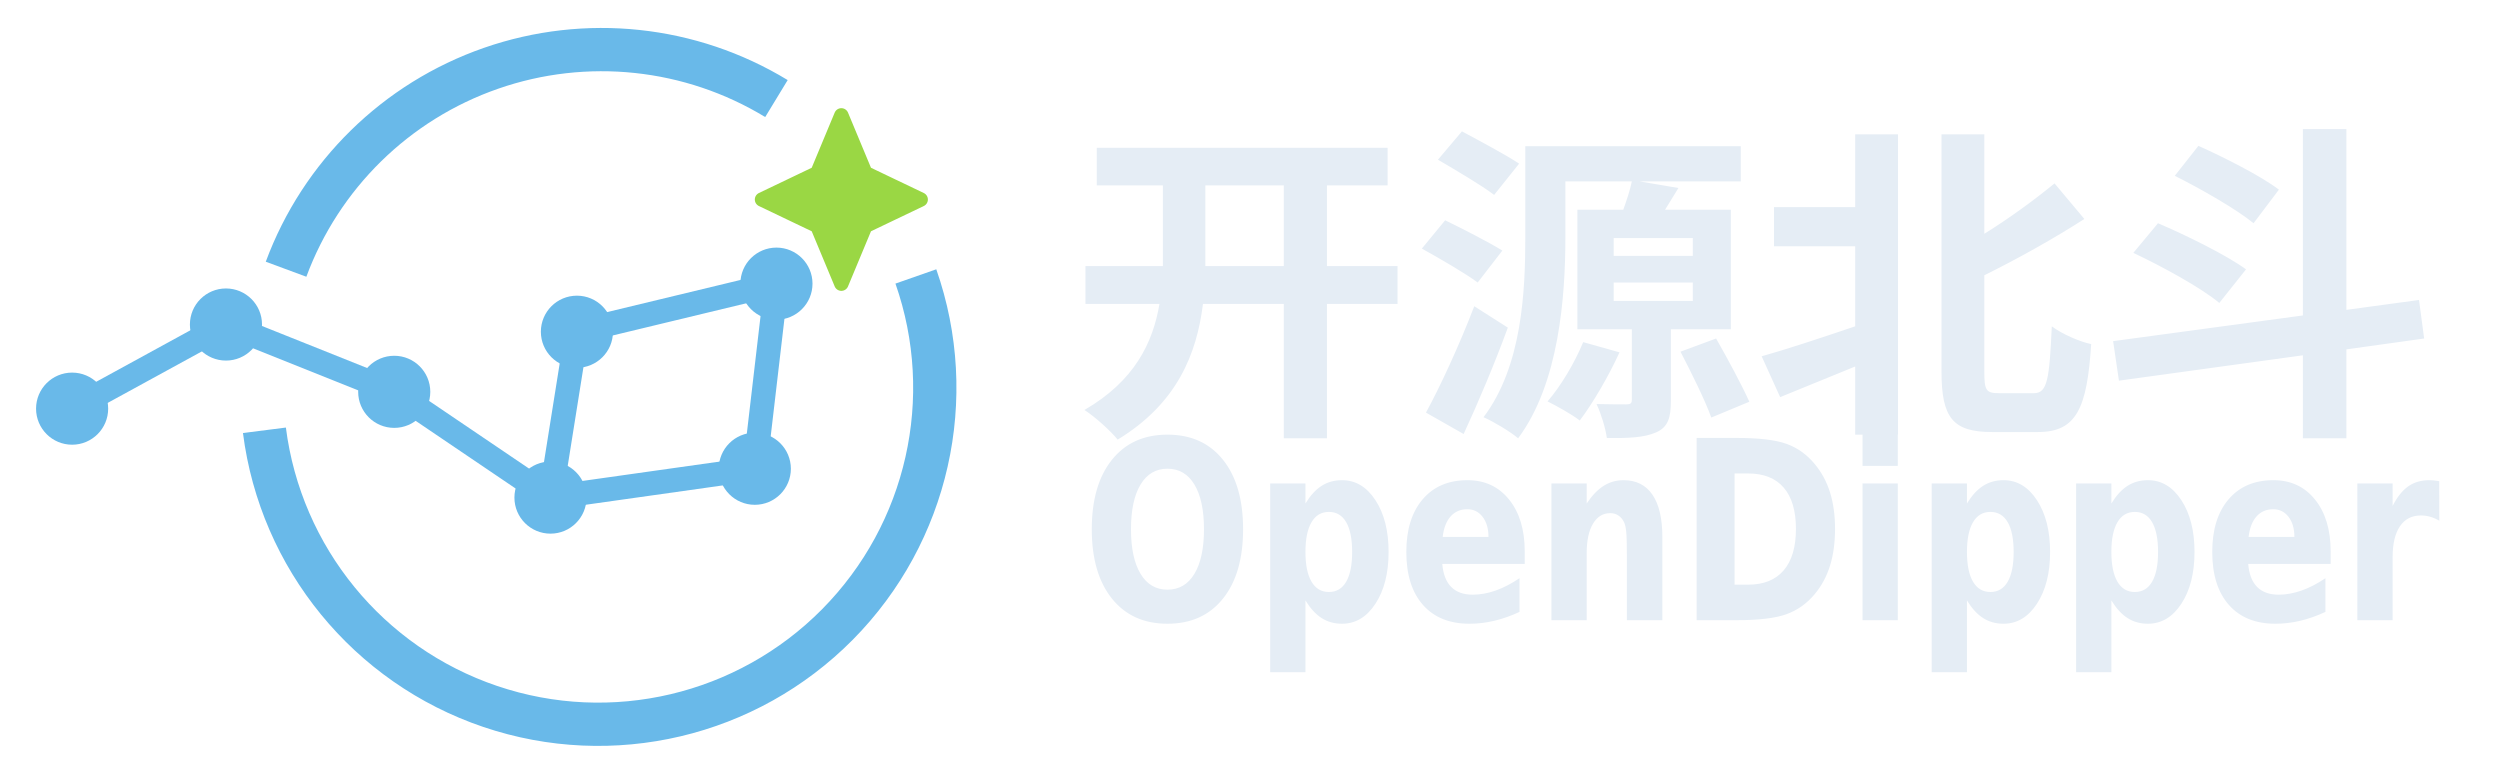
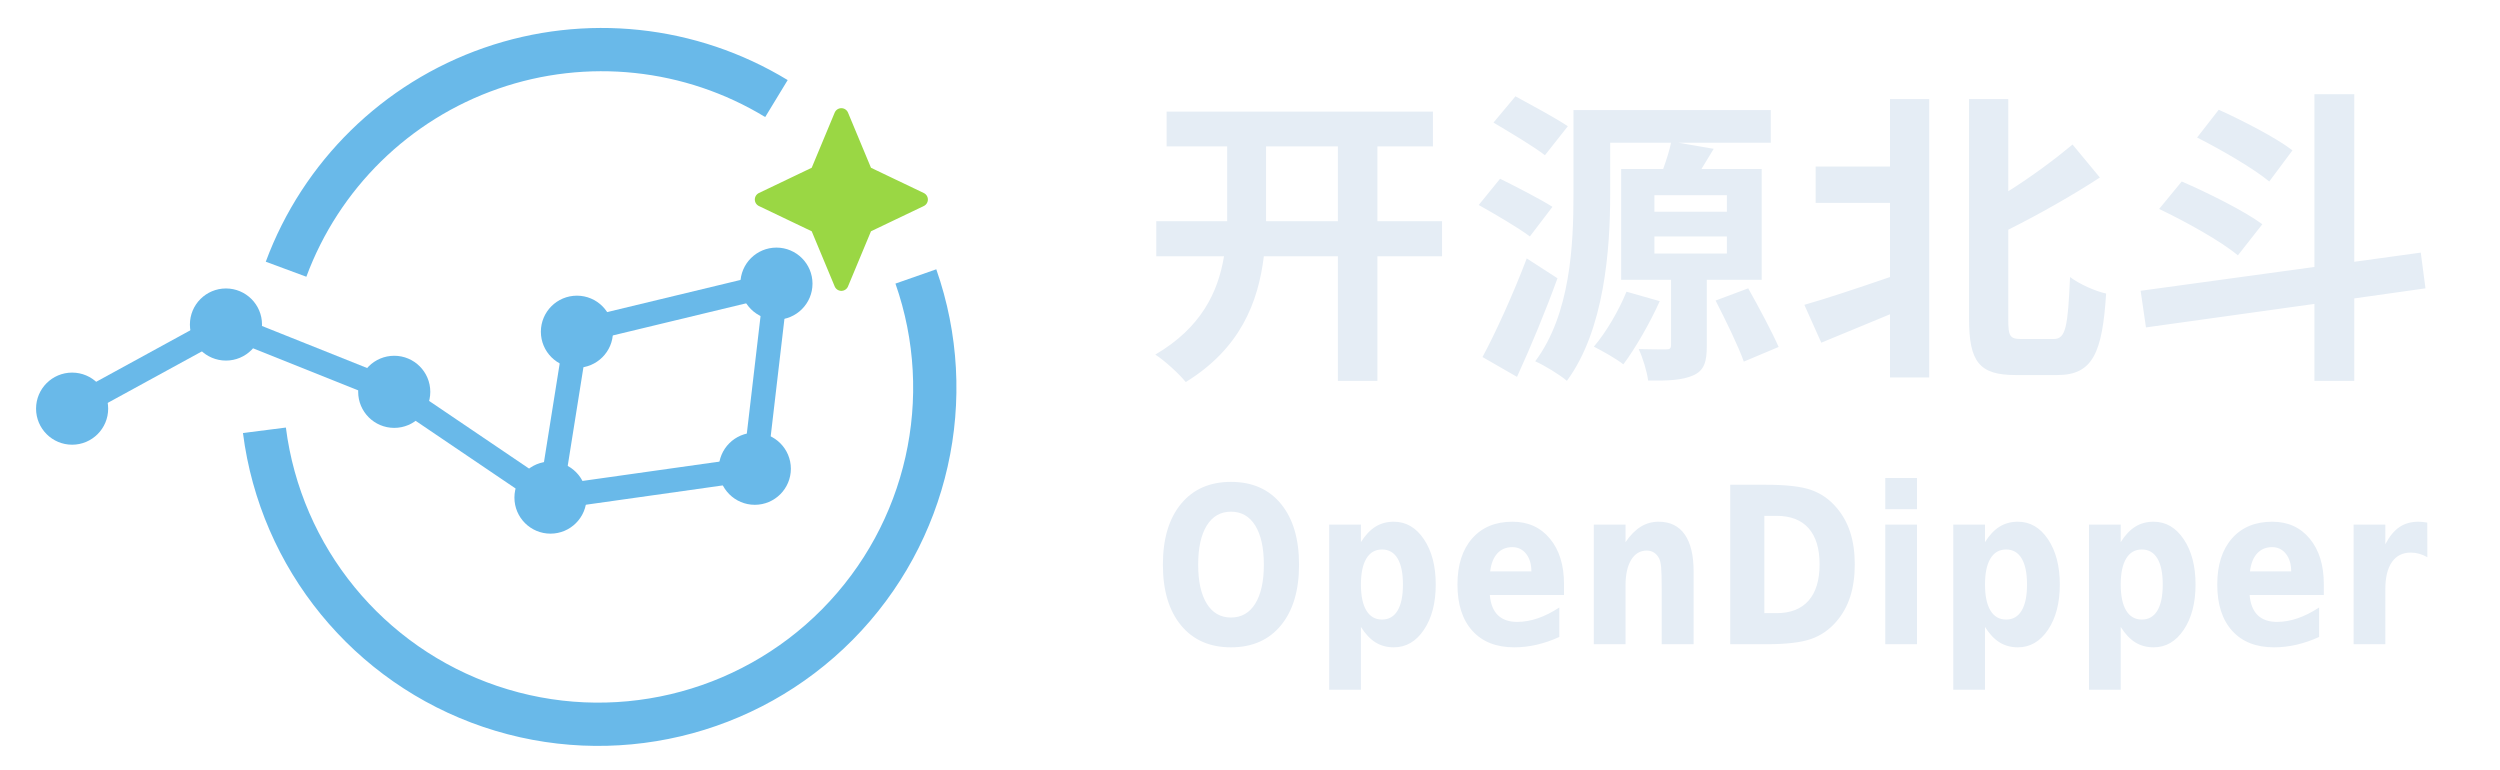
<svg xmlns="http://www.w3.org/2000/svg" viewBox="0 0 1040 320" width="1040" height="320" role="img" aria-label="开源北斗 OpenDipper">
  <g fill="none" stroke="#69B9E9" stroke-width="18" stroke-linecap="butt">
    <path d="M119 112 A140 140 0 0 1 323 41" />
    <path d="M381 115 A140 140 0 1 1 110 179" />
  </g>
  <path d="M30 170 L94 135 L164 163 L229 207 L240 138 L323 118 L314 195 L229 207" fill="none" stroke="#69B9E9" stroke-width="10" stroke-linejoin="round" />
  <g fill="#69B9E9">
    <circle cx="30" cy="170" r="15" />
    <circle cx="94" cy="135" r="15" />
    <circle cx="164" cy="163" r="15" />
    <circle cx="229" cy="207" r="15" />
    <circle cx="240" cy="138" r="15" />
    <circle cx="323" cy="118" r="15" />
    <circle cx="314" cy="195" r="15" />
  </g>
  <path fill="#9AD744" stroke="#9AD744" stroke-width="6" stroke-linejoin="round" d="M350 48 L360 72 L383 83 L360 94 L350 118 L340 94 L317 83 L340 72Z" />
  <g fill="#E5EDF5">
-     <path d="M534.062 77.114V110.679H501.43V106.706V77.114ZM451.555 110.679V126.434H482.335C479.627 142.6 471.933 158.492 451.127 170.548C455.402 173.288 461.957 179.179 464.95 182.878C489.745 167.808 497.868 147.121 500.433 126.434H534.062V182.33H552.017V126.434H581.372V110.679H552.017V77.114H577.24V61.496H456.257V77.114H483.76V106.569V110.679Z M671.29 117.529H704.207V125.201H671.29ZM671.29 99.034H704.207V106.432H671.29ZM658.607 142.326C655.045 150.957 649.345 160.547 643.788 166.986C647.635 168.904 654.048 172.466 657.183 174.932C662.597 167.808 669.295 156.3 673.712 146.573ZM699.077 146.299C703.638 155.067 709.337 166.575 711.903 173.699L727.72 167.123C724.727 160.41 718.6 149.039 713.898 140.819ZM598.188 66.428C605.597 70.812 616.428 77.114 621.558 81.087L631.96 68.072C626.403 64.373 615.288 58.482 608.163 54.646ZM591.49 103.418C598.9 107.528 609.587 113.693 614.717 117.529L624.977 104.24C619.278 100.678 608.447 95.198 601.18 91.636ZM593.2 171.644 608.875 180.549C615.145 166.986 621.842 151.094 627.257 136.298L613.293 127.393C607.165 143.422 599.043 160.958 593.2 171.644ZM656.185 87.252V136.983H678.842V166.301C678.842 167.808 678.273 168.219 676.562 168.219C674.995 168.219 669.153 168.219 664.165 168.082C666.018 172.055 667.87 177.946 668.44 182.193C677.418 182.33 683.972 182.056 688.96 179.864C693.947 177.672 695.087 173.699 695.087 166.712V136.983H720.025V87.252H692.665L698.222 78.21L682.12 75.47H724.158V60.811H634.525V98.76C634.525 120.954 633.242 152.327 617.14 173.562C621.273 175.343 628.54 179.727 631.533 182.33C648.632 159.451 651.197 123.146 651.197 98.76V75.47H678.842C678.13 79.032 676.705 83.279 675.28 87.252Z M732.85 148.217 740.545 165.205 771.753 152.464V180.823H789.565V55.879H771.753V86.156H737.98V102.459H771.753V135.75C757.217 140.682 742.683 145.477 732.85 148.217ZM854.688 76.292C846.85 82.731 836.305 90.54 825.475 97.253V55.879H807.663V154.519C807.663 173.836 812.365 179.727 828.753 179.727C831.888 179.727 844.57 179.727 847.847 179.727C863.95 179.727 868.225 169.589 869.935 143.148C865.232 142.189 857.68 138.901 853.548 135.75C852.55 157.807 851.695 163.561 846.138 163.561C843.715 163.561 833.74 163.561 831.46 163.561C826.188 163.561 825.475 162.328 825.475 154.656V114.515C839.582 107.528 854.545 99.171 867.085 91.088Z M904.705 73.141C915.678 78.621 930.497 87.115 937.48 92.869L948.025 78.895C940.472 73.141 925.225 65.469 914.538 60.674ZM887.462 105.199C899.433 110.816 915.678 119.721 923.23 126.023L934.345 112.049C926.08 106.021 909.265 97.801 897.722 92.869ZM879.055 141.915 881.477 158.355 958.0 147.806V182.33H976.097V145.34L1008.445 140.819L1006.308 124.79L976.097 128.9V53.687H958.0V131.229Z" />
-     <path d="M485.653 194.98Q478.441 194.98 474.465 201.582Q470.49 208.184 470.49 220.168Q470.49 232.102 474.465 238.703Q478.441 245.305 485.653 245.305Q492.907 245.305 496.882 238.703Q500.857 232.102 500.857 220.168Q500.857 208.184 496.882 201.582Q492.907 194.98 485.653 194.98ZM485.653 180.812Q500.406 180.812 508.766 191.273Q517.126 201.734 517.126 220.168Q517.126 238.551 508.766 249.012Q500.406 259.473 485.653 259.473Q470.941 259.473 462.561 249.012Q454.18 238.551 454.18 220.168Q454.18 201.734 462.561 191.273Q470.941 180.812 485.653 180.812Z M543.067 249.773V279.633H528.396V201.125H543.067V209.453Q546.1 204.477 549.788 202.115Q553.476 199.754 558.271 199.754Q566.754 199.754 572.204 208.107Q577.655 216.461 577.655 229.613Q577.655 242.766 572.204 251.119Q566.754 259.473 558.271 259.473Q553.476 259.473 549.788 257.111Q546.1 254.75 543.067 249.773ZM552.82 212.957Q548.108 212.957 545.587 217.248Q543.067 221.539 543.067 229.613Q543.067 237.688 545.587 241.979Q548.108 246.27 552.82 246.27Q557.533 246.27 560.013 242.004Q562.492 237.738 562.492 229.613Q562.492 221.488 560.013 217.223Q557.533 212.957 552.82 212.957Z M634.29 229.41V234.59H599.989Q600.522 240.988 603.718 244.188Q606.915 247.387 612.652 247.387Q617.283 247.387 622.139 245.686Q626.995 243.984 632.118 240.531V254.547Q626.913 256.984 621.709 258.229Q616.504 259.473 611.3 259.473Q598.842 259.473 591.936 251.627Q585.031 243.781 585.031 229.613Q585.031 215.699 591.813 207.727Q598.596 199.754 610.48 199.754Q621.299 199.754 627.794 207.828Q634.29 215.902 634.29 229.41ZM619.209 223.367Q619.209 218.188 616.771 215.014Q614.332 211.84 610.398 211.84Q606.136 211.84 603.472 214.811Q600.809 217.781 600.153 223.367Z M691.54 223.367V258.0H676.787V252.363V231.492Q676.787 224.129 676.52 221.336Q676.254 218.543 675.598 217.223Q674.738 215.445 673.262 214.455Q671.787 213.465 669.902 213.465Q665.312 213.465 662.689 217.857Q660.067 222.25 660.067 230.02V258.0H645.396V201.125H660.067V209.453Q663.386 204.477 667.115 202.115Q670.845 199.754 675.353 199.754Q683.303 199.754 687.421 205.797Q691.54 211.84 691.54 223.367Z M721.579 196.961V243.223H727.234Q736.905 243.223 742.008 237.281Q747.11 231.34 747.11 220.016Q747.11 208.742 742.028 202.852Q736.946 196.961 727.234 196.961ZM705.801 182.184H722.439Q736.373 182.184 743.196 184.646Q750.019 187.109 754.896 193.0Q759.199 198.129 761.289 204.832Q763.379 211.535 763.379 220.016Q763.379 228.598 761.289 235.326Q759.199 242.055 754.896 247.184Q749.978 253.074 743.093 255.537Q736.209 258.0 722.439 258.0H705.801Z M774.813 201.125H789.484V258.0H774.813ZM774.813 178.984H789.484V193.812H774.813Z M818.252 249.773V279.633H803.581V201.125H818.252V209.453Q821.285 204.477 824.973 202.115Q828.661 199.754 833.456 199.754Q841.939 199.754 847.389 208.107Q852.84 216.461 852.84 229.613Q852.84 242.766 847.389 251.119Q841.939 259.473 833.456 259.473Q828.661 259.473 824.973 257.111Q821.285 254.75 818.252 249.773ZM828.005 212.957Q823.293 212.957 820.772 217.248Q818.252 221.539 818.252 229.613Q818.252 237.688 820.772 241.979Q823.293 246.27 828.005 246.27Q832.718 246.27 835.197 242.004Q837.677 237.738 837.677 229.613Q837.677 221.488 835.197 217.223Q832.718 212.957 828.005 212.957Z M878.33 249.773V279.633H863.659V201.125H878.33V209.453Q881.362 204.477 885.05 202.115Q888.739 199.754 893.533 199.754Q902.016 199.754 907.467 208.107Q912.917 216.461 912.917 229.613Q912.917 242.766 907.467 251.119Q902.016 259.473 893.533 259.473Q888.739 259.473 885.05 257.111Q881.362 254.75 878.33 249.773ZM888.083 212.957Q883.37 212.957 880.85 217.248Q878.33 221.539 878.33 229.613Q878.33 237.688 880.85 241.979Q883.37 246.27 888.083 246.27Q892.796 246.27 895.275 242.004Q897.754 237.738 897.754 229.613Q897.754 221.488 895.275 217.223Q892.796 212.957 888.083 212.957Z M969.552 229.41V234.59H935.252Q935.784 240.988 938.981 244.188Q942.177 247.387 947.915 247.387Q952.546 247.387 957.402 245.686Q962.258 243.984 967.381 240.531V254.547Q962.176 256.984 956.971 258.229Q951.767 259.473 946.562 259.473Q934.104 259.473 927.199 251.627Q920.294 243.781 920.294 229.613Q920.294 215.699 927.076 207.727Q933.858 199.754 945.743 199.754Q956.562 199.754 963.057 207.828Q969.552 215.902 969.552 229.41ZM954.472 223.367Q954.472 218.188 952.033 215.014Q949.595 211.84 945.661 211.84Q941.399 211.84 938.735 214.811Q936.071 217.781 935.416 223.367Z M1014.754 216.613Q1012.828 215.496 1010.922 214.963Q1009.017 214.43 1007.091 214.43Q1001.435 214.43 998.382 218.924Q995.329 223.418 995.329 231.797V258.0H980.658V201.125H995.329V210.469Q998.157 204.883 1001.825 202.318Q1005.492 199.754 1010.615 199.754Q1011.353 199.754 1012.213 199.83Q1013.074 199.906 1014.713 200.16Z" />
+     <path d="M556.562 60.894V92.009H526.678V88.326V60.894ZM481.003 92.009V106.614H509.191C506.712 121.6 499.664 136.332 480.611 147.508C484.526 150.048 490.529 155.509 493.27 158.938C515.977 144.968 523.415 125.791 525.764 106.614H556.562V158.43H573.005V106.614H599.889V92.009H573.005V60.894H596.104V46.416H485.31V60.894H510.496V88.199V92.009Z M688.234 98.359H718.38V105.471H688.234ZM688.234 81.214H718.38V88.072H688.234ZM676.62 121.346C673.357 129.347 668.137 138.237 663.048 144.206C666.571 145.984 672.443 149.286 675.314 151.572C680.274 144.968 686.407 134.3 690.452 125.283ZM713.682 125.029C717.857 133.157 723.077 143.825 725.427 150.429L739.912 144.333C737.172 138.11 731.56 127.569 727.254 119.949ZM621.288 50.988C628.073 55.052 637.991 60.894 642.689 64.577L652.216 52.512C647.126 49.083 636.947 43.622 630.423 40.066ZM615.154 85.278C621.94 89.088 631.727 94.803 636.426 98.359L645.822 86.04C640.601 82.738 630.683 77.658 624.028 74.356ZM616.72 148.524 631.075 156.779C636.817 144.206 642.951 129.474 647.909 115.758L635.12 107.503C629.509 122.362 622.071 138.618 616.72 148.524ZM674.401 70.292V116.393H695.15V143.571C695.15 144.968 694.629 145.349 693.062 145.349C691.627 145.349 686.276 145.349 681.709 145.222C683.405 148.905 685.102 154.366 685.624 158.303C693.846 158.43 699.849 158.176 704.416 156.144C708.984 154.112 710.028 150.429 710.028 143.952V116.393H732.865V70.292H707.809L712.899 61.91L698.152 59.37H736.649V45.781H654.565V80.96C654.565 101.534 653.39 130.617 638.644 150.302C642.428 151.953 649.084 156.017 651.824 158.43C667.485 137.221 669.833 103.566 669.833 80.96V59.37H695.15C694.498 62.672 693.193 66.609 691.888 70.292Z M750.61 126.807 757.657 142.555 786.236 130.744V157.033H802.549V41.209H786.236V69.276H755.308V84.389H786.236V115.25C772.926 119.822 759.615 124.267 750.61 126.807ZM862.188 60.132C855.01 66.101 845.353 73.34 835.435 79.563V41.209H819.122V132.649C819.122 150.556 823.429 156.017 838.437 156.017C841.308 156.017 852.922 156.017 855.923 156.017C870.67 156.017 874.585 146.619 876.151 122.108C871.845 121.219 864.928 118.171 861.144 115.25C860.23 135.697 859.447 141.031 854.357 141.031C852.139 141.031 843.004 141.031 840.916 141.031C836.087 141.031 835.435 139.888 835.435 132.776V95.565C848.355 89.088 862.057 81.341 873.541 73.848Z M913.993 57.211C924.042 62.291 937.614 70.165 944.008 75.499L953.665 62.545C946.749 57.211 932.785 50.099 922.997 45.654ZM898.202 86.929C909.164 92.136 924.042 100.391 930.958 106.233L941.137 93.279C933.568 87.691 918.169 80.071 907.599 75.499ZM890.503 120.965 892.721 136.205 962.8 126.426V158.43H979.374V124.14L1008.997 119.949L1007.039 105.09L979.374 108.9V39.177H962.8V111.059Z" />
+     <path d="M512.082 212.858Q505.591 212.858 502.015 218.634Q498.438 224.411 498.438 234.897Q498.438 245.339 502.015 251.115Q505.591 256.892 512.082 256.892Q518.608 256.892 522.185 251.115Q525.762 245.339 525.762 234.897Q525.762 224.411 522.185 218.634Q518.608 212.858 512.082 212.858ZM512.082 200.461Q525.357 200.461 532.879 209.614Q540.402 218.768 540.402 234.897Q540.402 250.982 532.879 260.135Q525.357 269.289 512.082 269.289Q498.843 269.289 491.302 260.135Q483.761 250.982 483.761 234.897Q483.761 218.768 491.302 209.614Q498.843 200.461 512.082 200.461Z M566.144 260.802V286.929H552.942V218.234H566.144V225.521Q568.873 221.167 572.191 219.101Q575.51 217.035 579.825 217.035Q587.458 217.035 592.362 224.344Q597.267 231.653 597.267 243.162Q597.267 254.67 592.362 261.979Q587.458 269.289 579.825 269.289Q575.51 269.289 572.191 267.222Q568.873 265.156 566.144 260.802ZM574.92 228.587Q570.68 228.587 568.412 232.342Q566.144 236.097 566.144 243.162Q566.144 250.227 568.412 253.981Q570.68 257.736 574.92 257.736Q579.161 257.736 581.392 254.003Q583.623 250.271 583.623 243.162Q583.623 236.052 581.392 232.32Q579.161 228.587 574.92 228.587Z M650.628 242.984V247.516H619.764Q620.243 253.115 623.119 255.914Q625.996 258.713 631.158 258.713Q635.325 258.713 639.695 257.225Q644.064 255.736 648.674 252.715V264.979Q643.991 267.111 639.308 268.2Q634.624 269.289 629.941 269.289Q618.731 269.289 612.518 262.424Q606.304 255.559 606.304 243.162Q606.304 230.987 612.407 224.011Q618.51 217.035 629.204 217.035Q638.939 217.035 644.784 224.1Q650.628 231.165 650.628 242.984ZM637.058 237.696Q637.058 233.164 634.864 230.387Q632.67 227.61 629.13 227.61Q625.295 227.61 622.898 230.209Q620.501 232.809 619.911 237.696Z M704.543 237.696V268.0H691.268V263.068V244.806Q691.268 238.363 691.028 235.919Q690.789 233.475 690.199 232.32Q689.424 230.765 688.097 229.898Q686.769 229.032 685.073 229.032Q680.943 229.032 678.583 232.875Q676.223 236.719 676.223 243.517V268.0H663.022V218.234H676.223V225.521Q679.21 221.167 682.565 219.101Q685.921 217.035 689.977 217.035Q697.131 217.035 700.837 222.322Q704.543 227.61 704.543 237.696Z M733.973 214.591V255.07H739.062Q747.764 255.07 752.355 249.871Q756.946 244.672 756.946 234.764Q756.946 224.899 752.374 219.745Q747.801 214.591 739.062 214.591ZM719.776 201.661H734.747Q747.285 201.661 753.424 203.816Q759.564 205.971 763.952 211.125Q767.824 215.613 769.705 221.478Q771.586 227.343 771.586 234.764Q771.586 242.273 769.705 248.16Q767.824 254.048 763.952 258.536Q759.527 263.69 753.332 265.845Q747.137 268.0 734.747 268.0H719.776Z M784.274 218.234H797.475V268.0H784.274ZM784.274 198.861H797.475V211.836H784.274Z M825.762 260.802V286.929H812.56V218.234H825.762V225.521Q828.49 221.167 831.809 219.101Q835.128 217.035 839.442 217.035Q847.076 217.035 851.98 224.344Q856.884 231.653 856.884 243.162Q856.884 254.67 851.98 261.979Q847.076 269.289 839.442 269.289Q835.128 269.289 831.809 267.222Q828.49 265.156 825.762 260.802ZM834.538 228.587Q830.297 228.587 828.029 232.342Q825.762 236.097 825.762 243.162Q825.762 250.227 828.029 253.981Q830.297 257.736 834.538 257.736Q838.779 257.736 841.01 254.003Q843.241 250.271 843.241 243.162Q843.241 236.052 841.01 232.32Q838.779 228.587 834.538 228.587Z M882.221 260.802V286.929H869.019V218.234H882.221V225.521Q884.95 221.167 888.268 219.101Q891.587 217.035 895.902 217.035Q903.535 217.035 908.439 224.344Q913.344 231.653 913.344 243.162Q913.344 254.67 908.439 261.979Q903.535 269.289 895.902 269.289Q891.587 269.289 888.268 267.222Q884.95 265.156 882.221 260.802ZM890.997 228.587Q886.756 228.587 884.489 232.342Q882.221 236.097 882.221 243.162Q882.221 250.227 884.489 253.981Q886.756 257.736 890.997 257.736Q895.238 257.736 897.469 254.003Q899.7 250.271 899.7 243.162Q899.7 236.052 897.469 232.32Q895.238 228.587 890.997 228.587Z M966.705 242.984V247.516H935.841Q936.32 253.115 939.196 255.914Q942.073 258.713 947.235 258.713Q951.402 258.713 955.772 257.225Q960.141 255.736 964.751 252.715V264.979Q960.068 267.111 955.385 268.2Q950.701 269.289 946.018 269.289Q934.808 269.289 928.595 262.424Q922.381 255.559 922.381 243.162Q922.381 230.987 928.484 224.011Q934.587 217.035 945.281 217.035Q955.016 217.035 960.861 224.1Q966.705 231.165 966.705 242.984ZM953.135 237.696Q953.135 233.164 950.941 230.387Q948.747 227.61 945.207 227.61Q941.372 227.61 938.975 230.209Q936.578 232.809 935.988 237.696Z M1009.779 231.787Q1008.046 230.809 1006.331 230.343Q1004.616 229.876 1002.883 229.876Q997.794 229.876 995.047 233.808Q992.3 237.741 992.3 245.072V268.0H979.098V218.234H992.3V226.41Q994.844 221.522 998.145 219.279Q1001.445 217.035 1006.054 217.035Q1006.718 217.035 1007.492 217.101Q1008.267 217.168 1009.742 217.39Z" />
  </g>
</svg>
